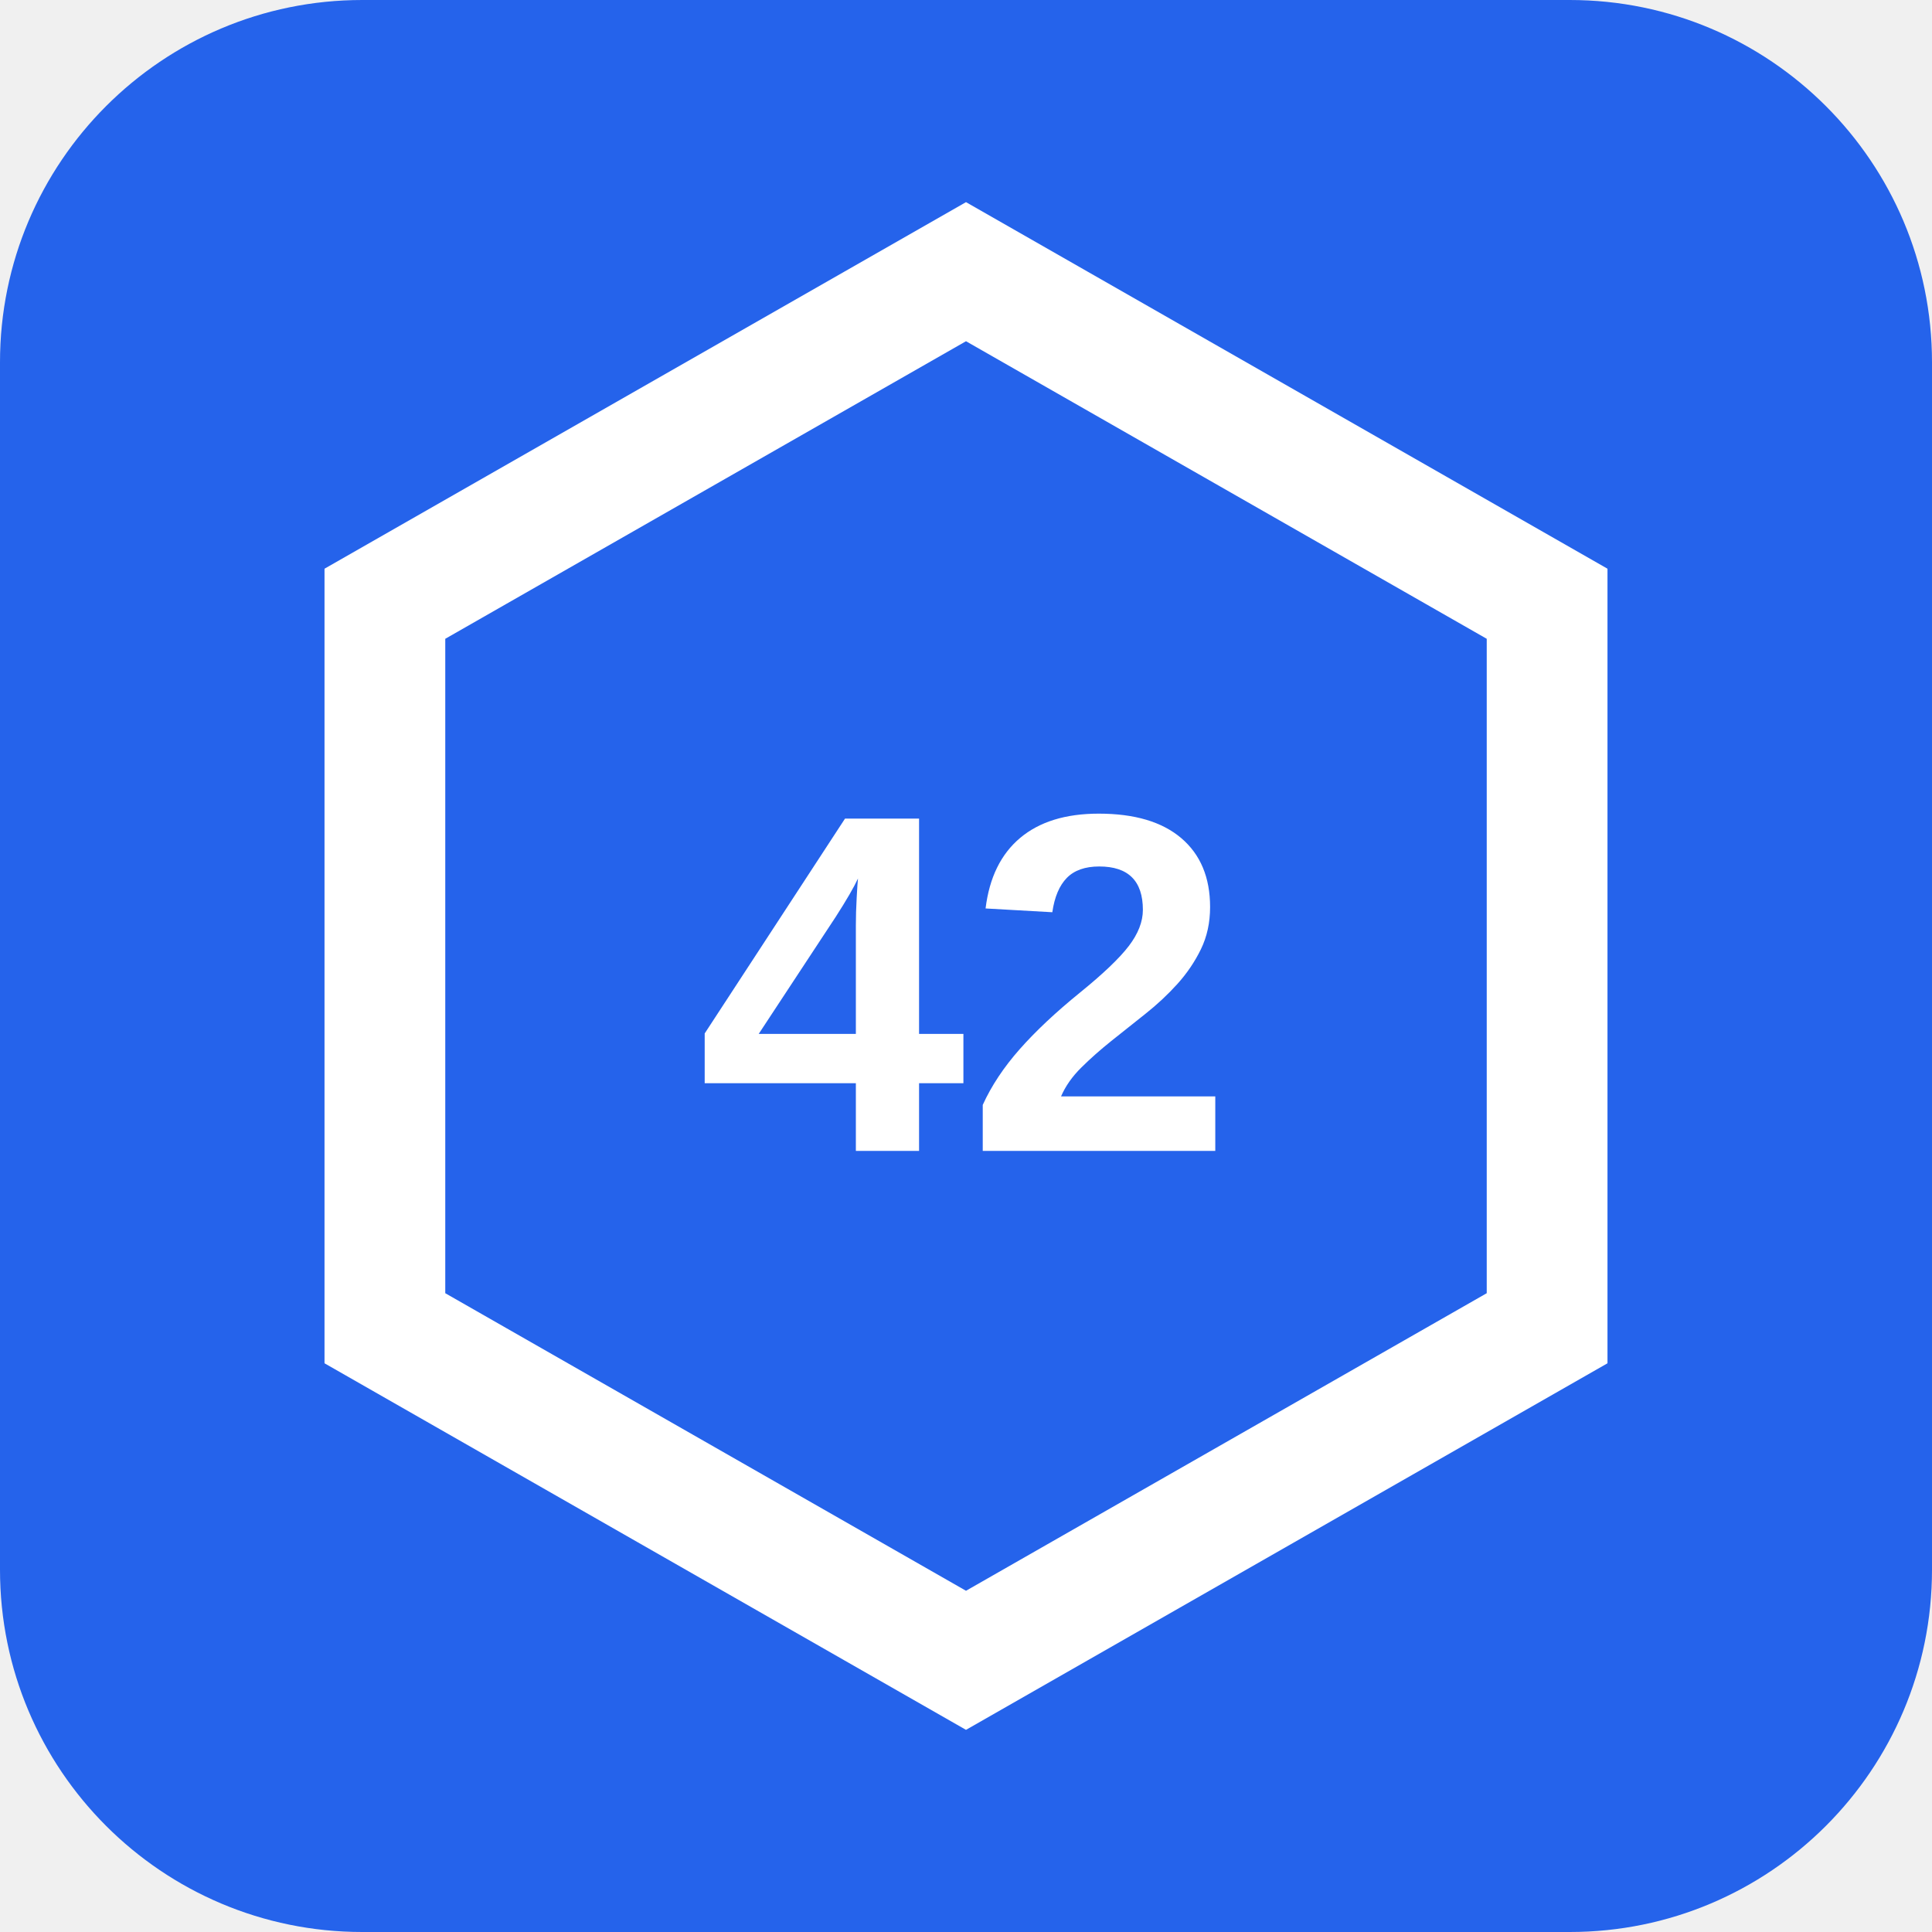
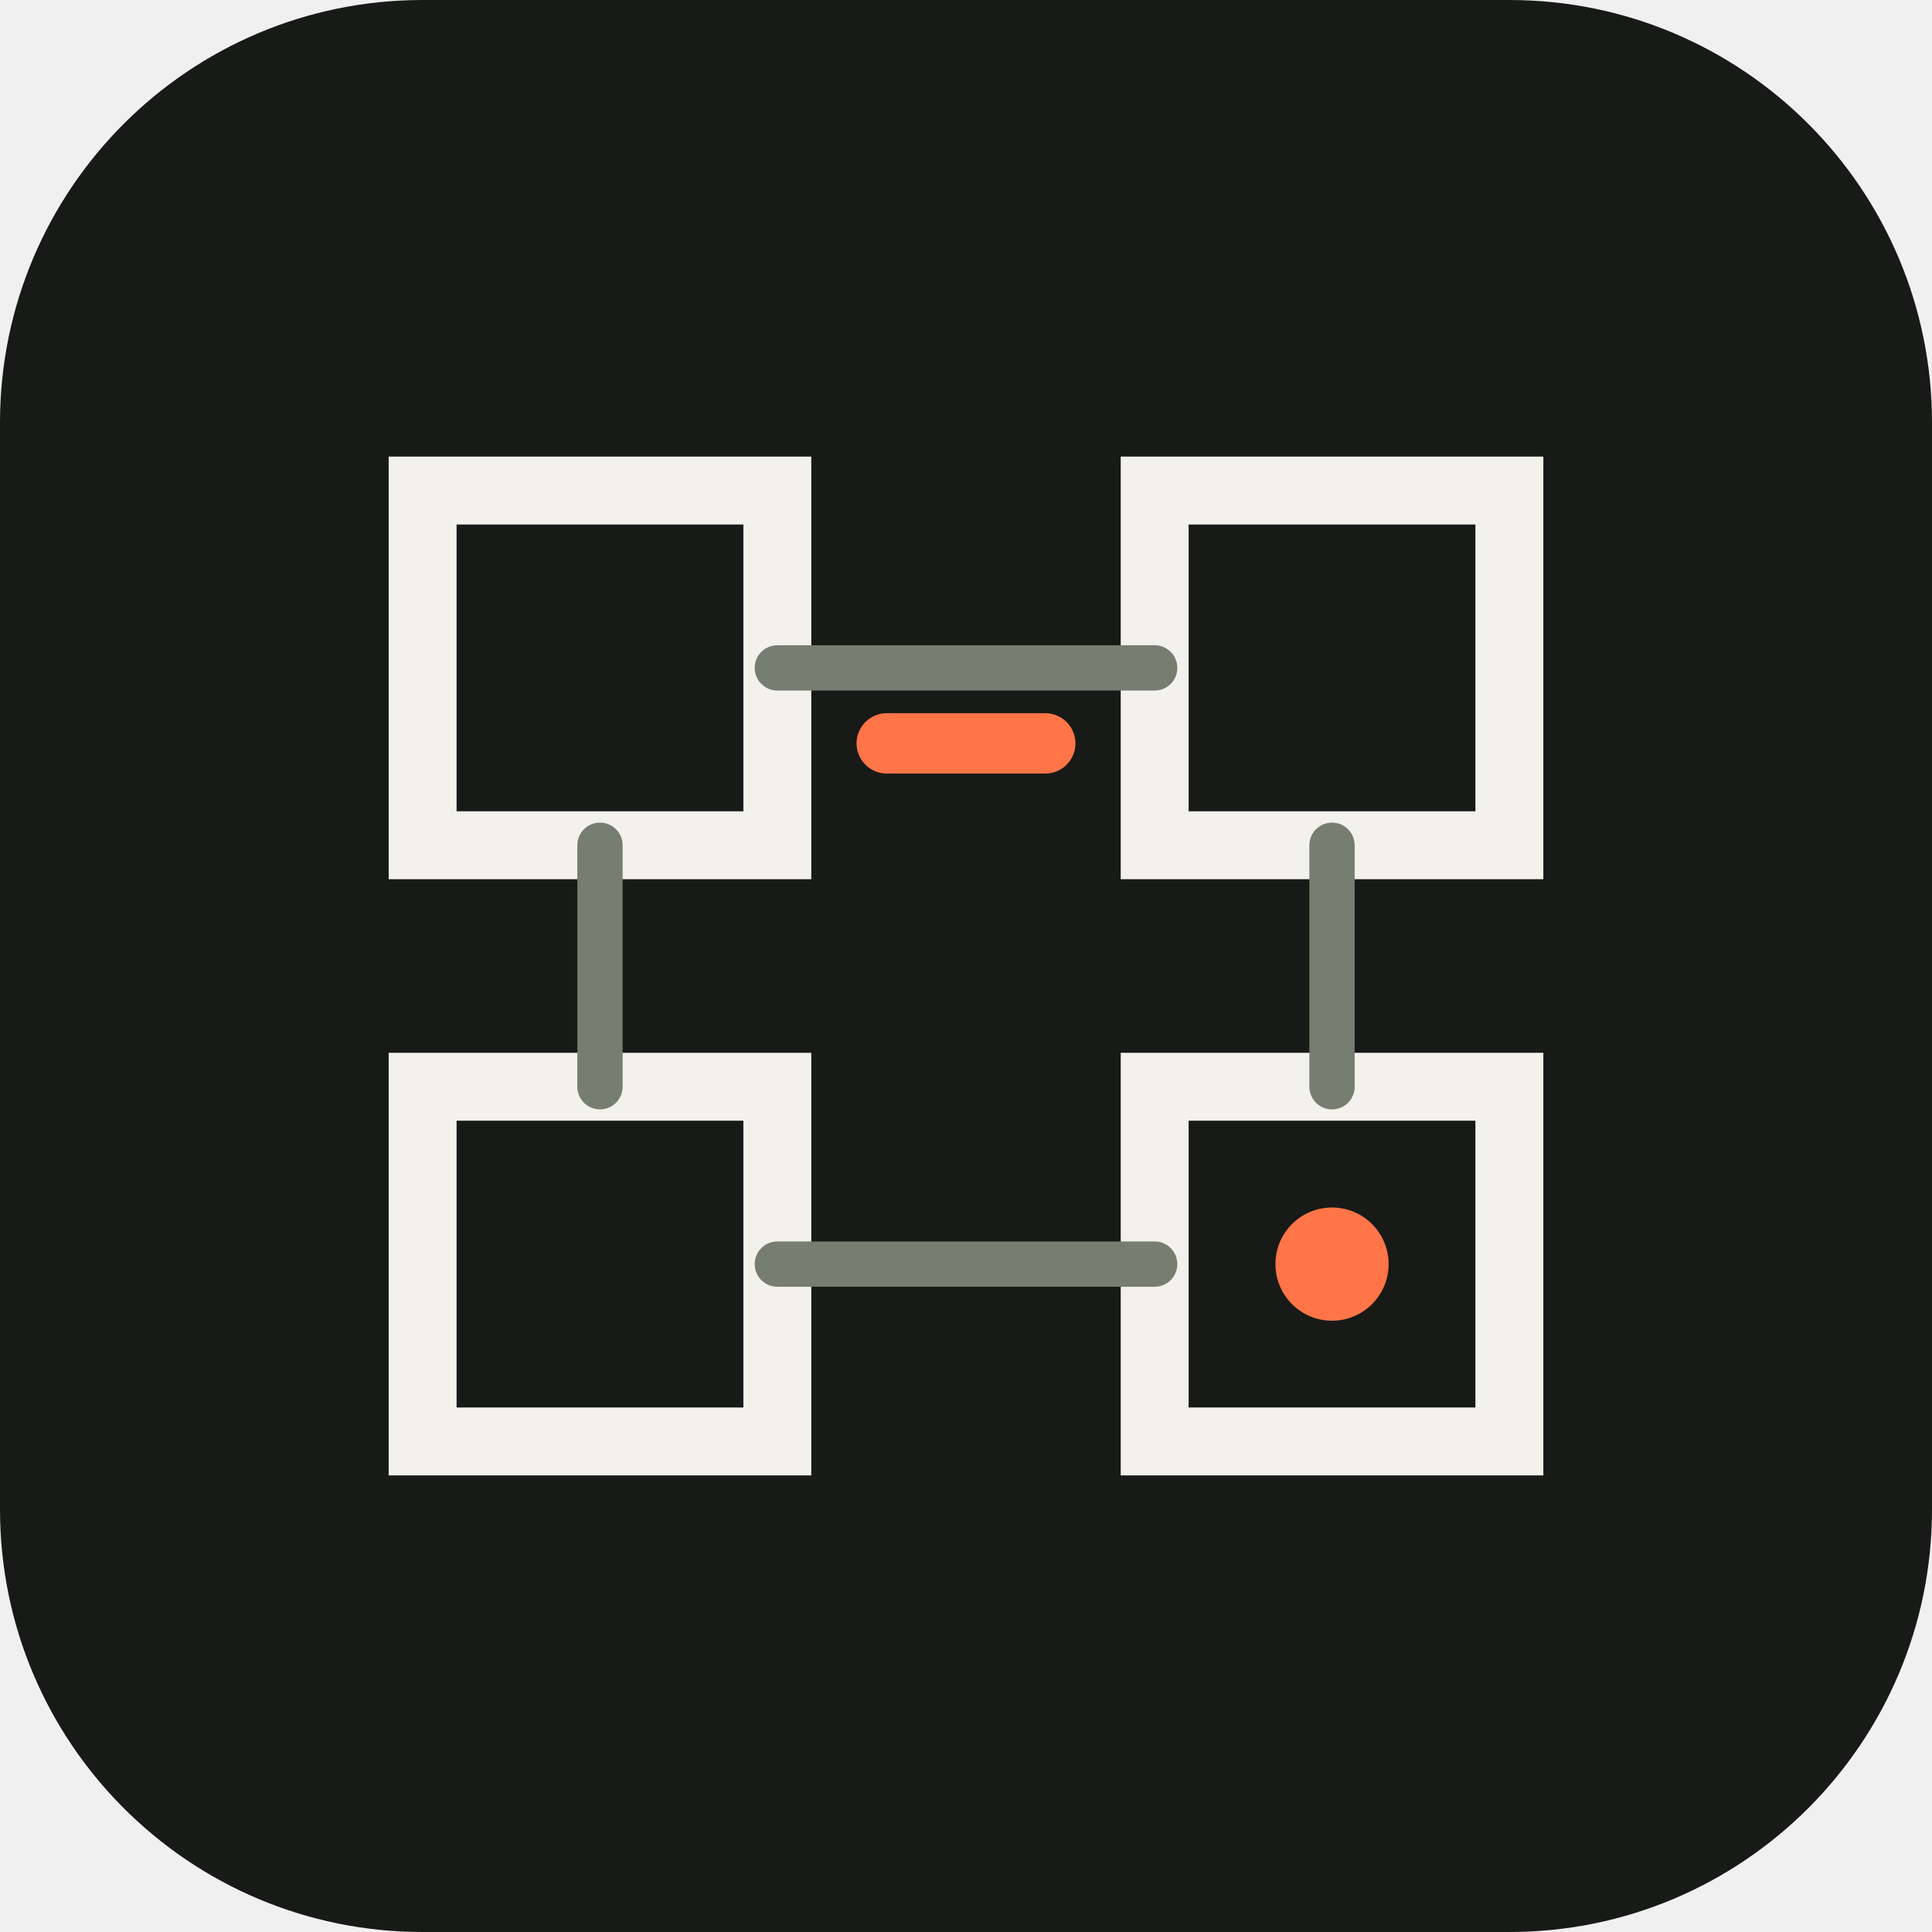
<svg xmlns="http://www.w3.org/2000/svg" viewBox="0 0 512 512">
-   <rect width="512" height="512" rx="96" fill="#2563eb" />
-   <path d="M256 72 410 160v192L256 440 102 352V160z" fill="none" stroke="#fff" stroke-width="32" />
-   <text x="256" y="305" text-anchor="middle" font-family="Arial,sans-serif" font-size="128" font-weight="700" fill="#fff">42</text>
+   <rect width="512" height="512" rx="112" fill="#171a17" />
+   <path d="M112 130h94v94h-94zM306 130h94v94h-94zM112 288h94v94h-94zM306 288h94v94h-94z" fill="none" stroke="#f3f1eb" stroke-width="18" />
+   <path d="M206 177h100M159 224v64M353 224v64M206 335h100" fill="none" stroke="#777d70" stroke-width="12" stroke-linecap="round" />
+   <circle cx="353" cy="335" r="15" fill="#ff7547" />
+   <path d="M235 197h42" stroke="#ff7547" stroke-width="16" stroke-linecap="round" />
</svg>
